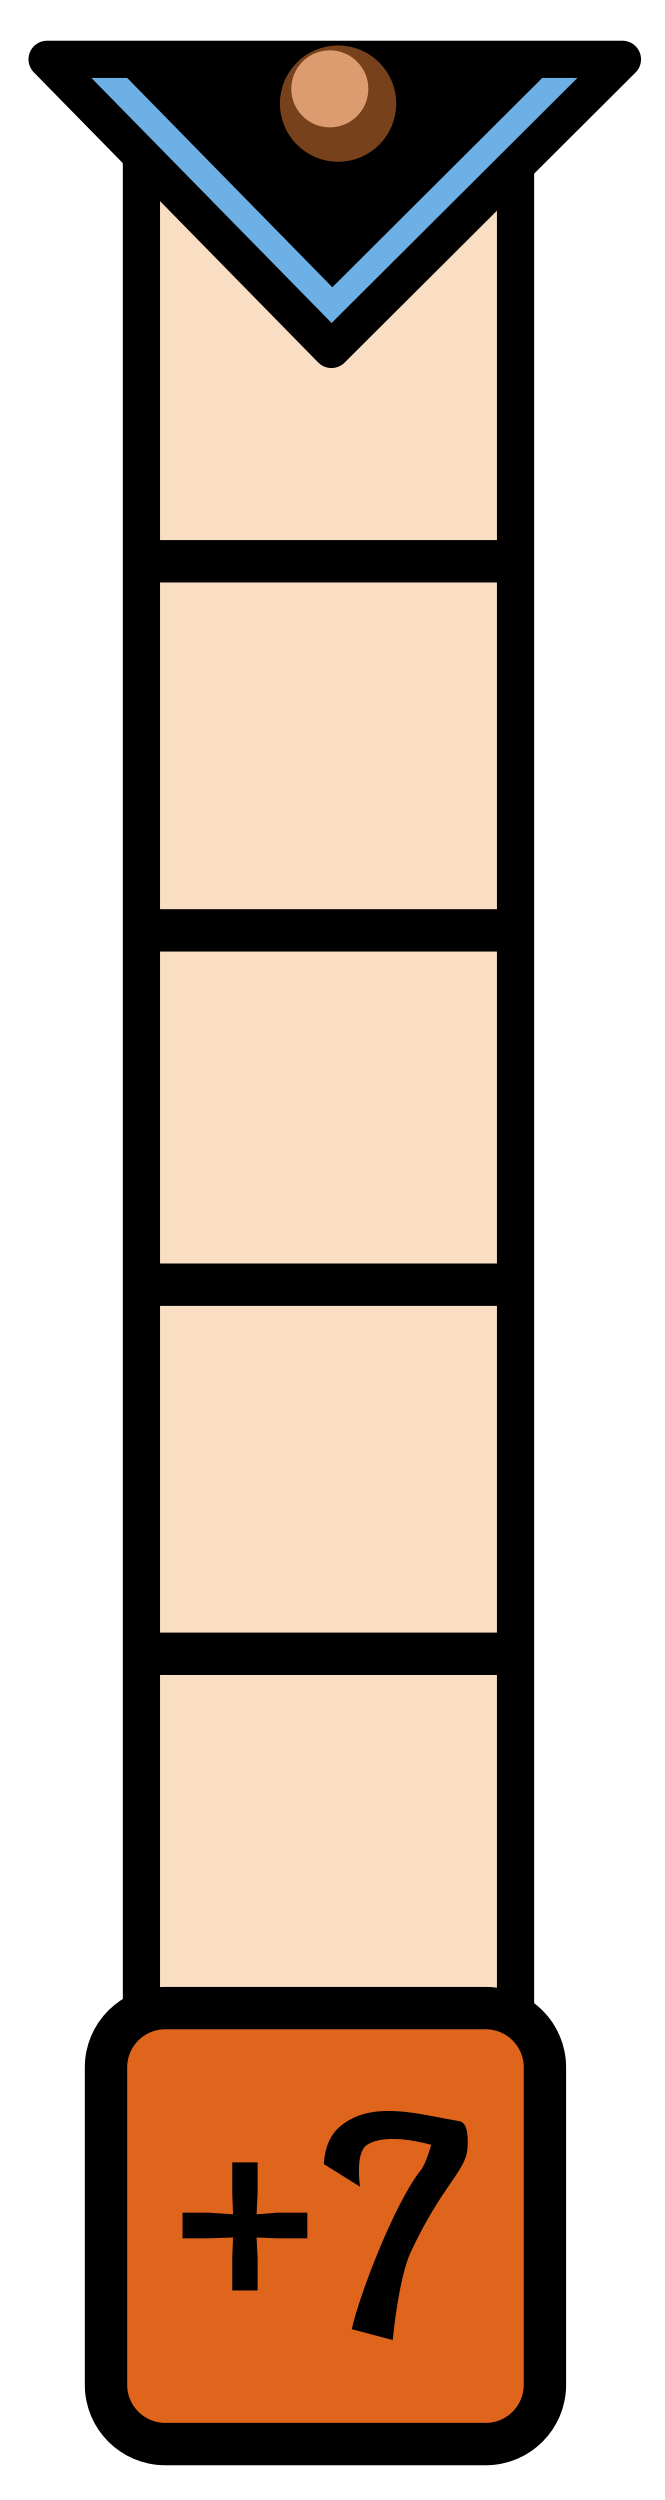
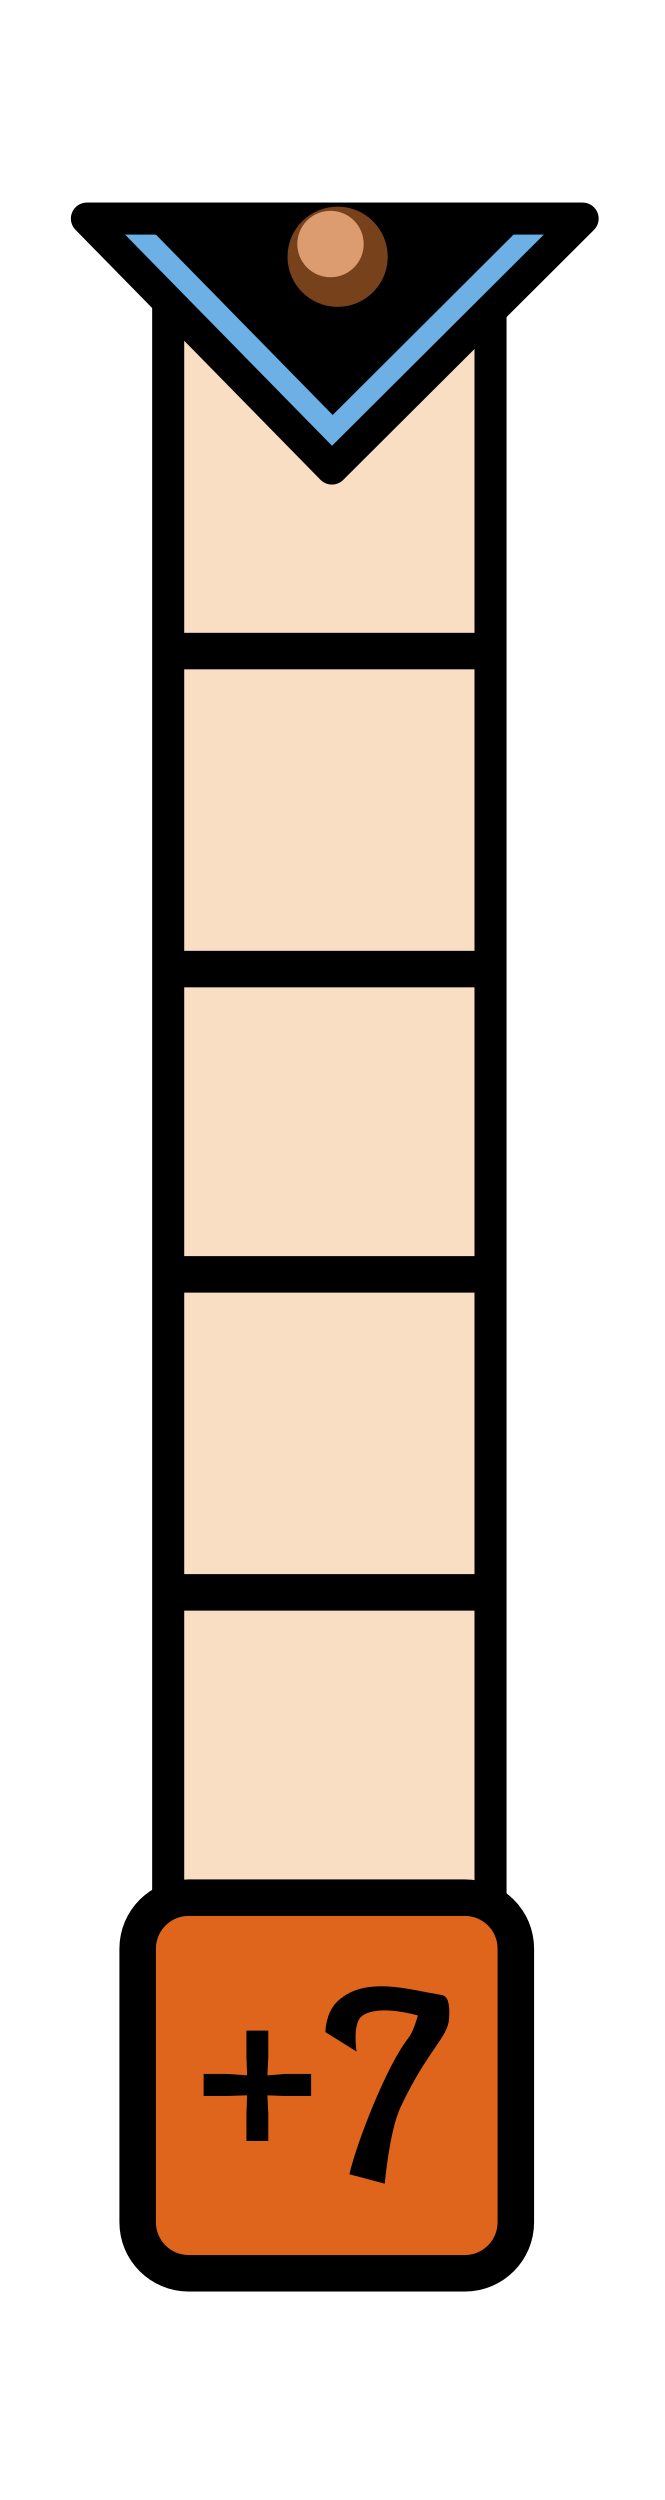
<svg xmlns="http://www.w3.org/2000/svg" width="17" height="64" version="1.1" viewBox="0 0 4.498 16.93">
-   <g transform="translate(0 -280.1)">
-     <rect x=".958" y="281.2" width="2.534" height="12.78" fill="#f9dec4" stroke="#000" stroke-linejoin="round" stroke-width=".252" />
-     <g fill="none" stroke="#000" stroke-width=".287">
-       <path d="m0.964 283.9h2.457" />
-       <path d="m0.964 286.4h2.457" />
-       <path d="m0.964 288.8h2.457" />
-       <path d="m0.964 291.3h2.457" />
+   <g transform="matrix(.8616 0 0 .8616 .3138 -240.2)">
+     <g stroke="#000">
+       <rect x=".958" y="281.2" width="2.534" height="12.78" fill="#f9dec4" stroke-linejoin="round" stroke-width=".252" />
+       <g fill="none" stroke-width=".287">
+         <path d="m0.964 283.9h2.457" />
+         <path d="m0.964 286.4h2.457" />
+         <path d="m0.964 288.8h2.457" />
+         <path d="m0.964 291.3h2.457" />
+       </g>
+       <rect x=".718" y="293.7" width="2.973" height="2.953" ry=".401" fill="#e0651c" stroke-width=".287" />
    </g>
-     <rect x=".718" y="293.7" width="2.973" height="2.953" ry=".401" fill="#e0651c" stroke="#000" stroke-width=".287" />
    <g transform="matrix(.3612 0 0 .3612 -4.905 184.1)" aria-label="+">
      <path d="m17.95 307.3-0.015-0.41v-0.563h0.476v0.563l-0.02 0.41 0.394-0.031h0.558v0.481h-0.558l-0.394-0.015 0.02 0.399v0.594h-0.476v-0.594l0.015-0.399-0.466 0.015h-0.481v-0.481h0.481z" stroke-width=".128" />
    </g>
    <g transform="matrix(.3612 0 0 .3612 -5.004 184.3)" aria-label="7">
      <path d="m20.45 308.9c0.149-0.663 0.81-2.373 1.29-2.975 0.108-0.136 0.2-0.481 0.2-0.481s-0.849-0.256-1.215 9e-3c-0.215 0.156-0.119 0.776-0.119 0.776l-0.678-0.424s-0.003-0.434 0.282-0.688c0.607-0.542 1.554-0.23 2.253-0.118 0.176 0.028 0.168 0.334 0.157 0.511-0.027 0.422-0.468 0.678-1.057 1.93-0.241 0.513-0.344 1.665-0.344 1.665z" stroke-width=".128" />
    </g>
    <path d="m0.319 280.5h3.897l-1.971 1.965z" fill="#6db0e5" stroke="#000" stroke-linejoin="round" stroke-width=".252" />
    <path d="m0.836 280.6h2.863l-1.448 1.444z" />
    <circle cx="2.29" cy="280.8" r=".394" fill="#77411c" />
    <circle cx="2.234" cy="280.7" r=".261" fill="#dd9c70" stroke-width=".965" />
  </g>
</svg>
